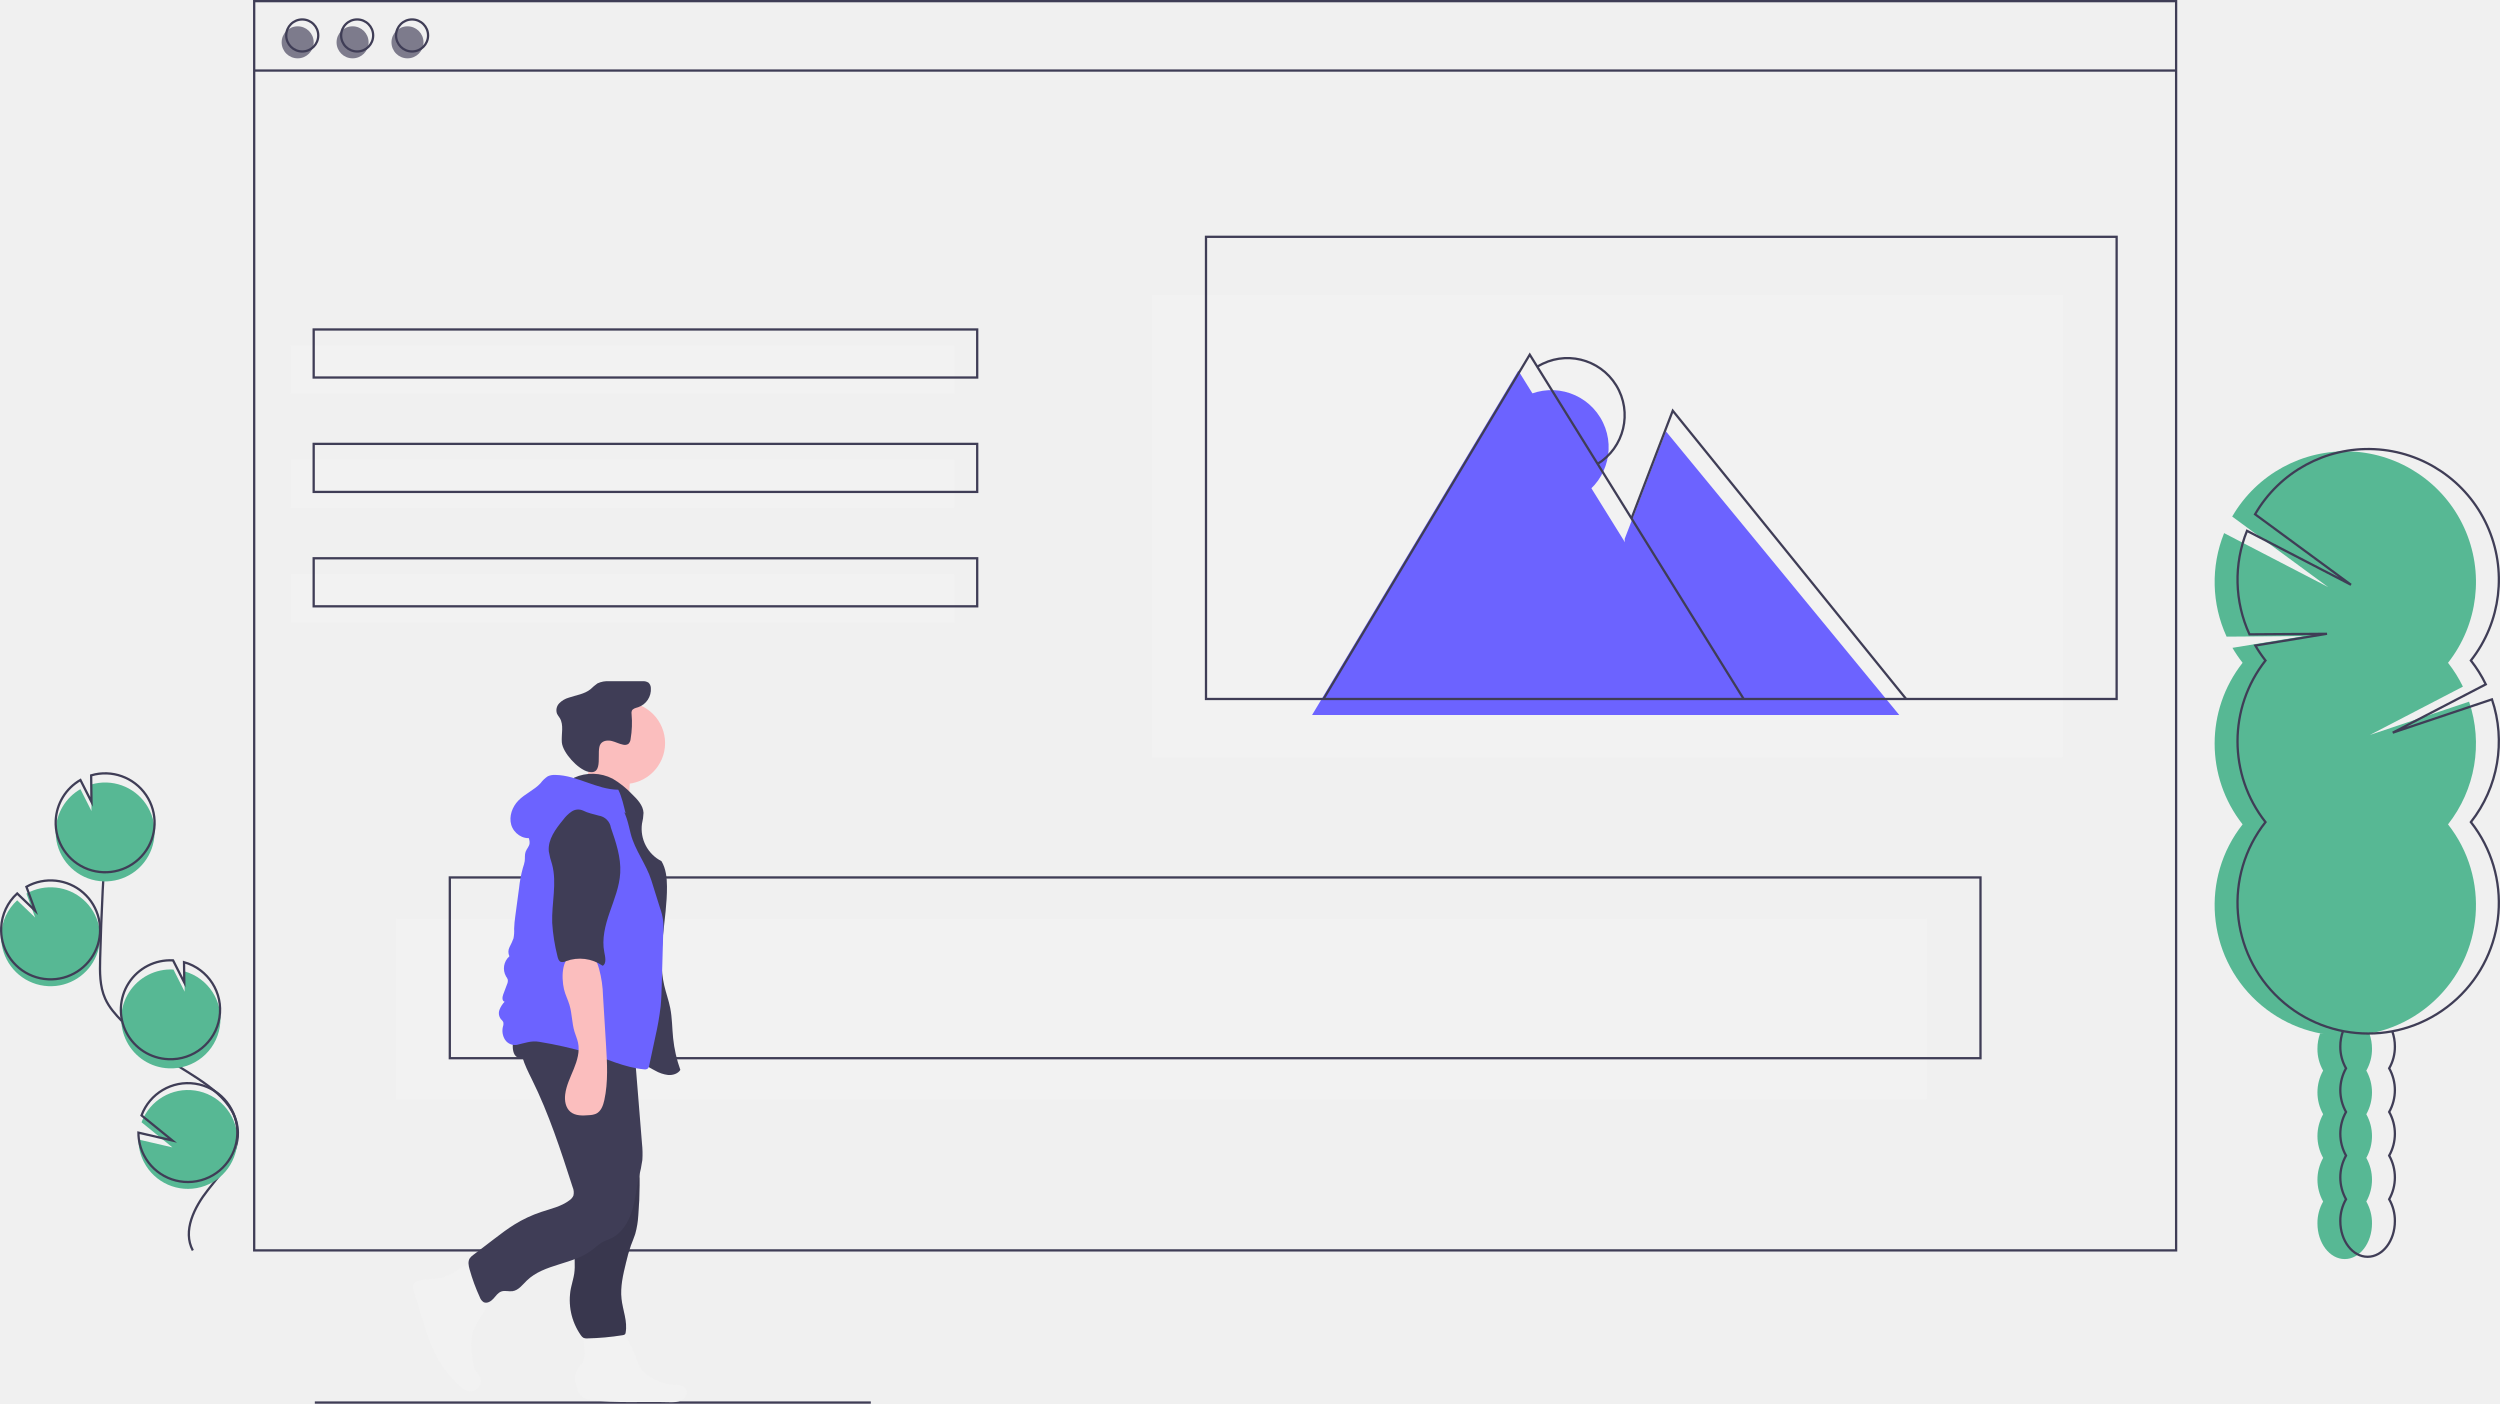
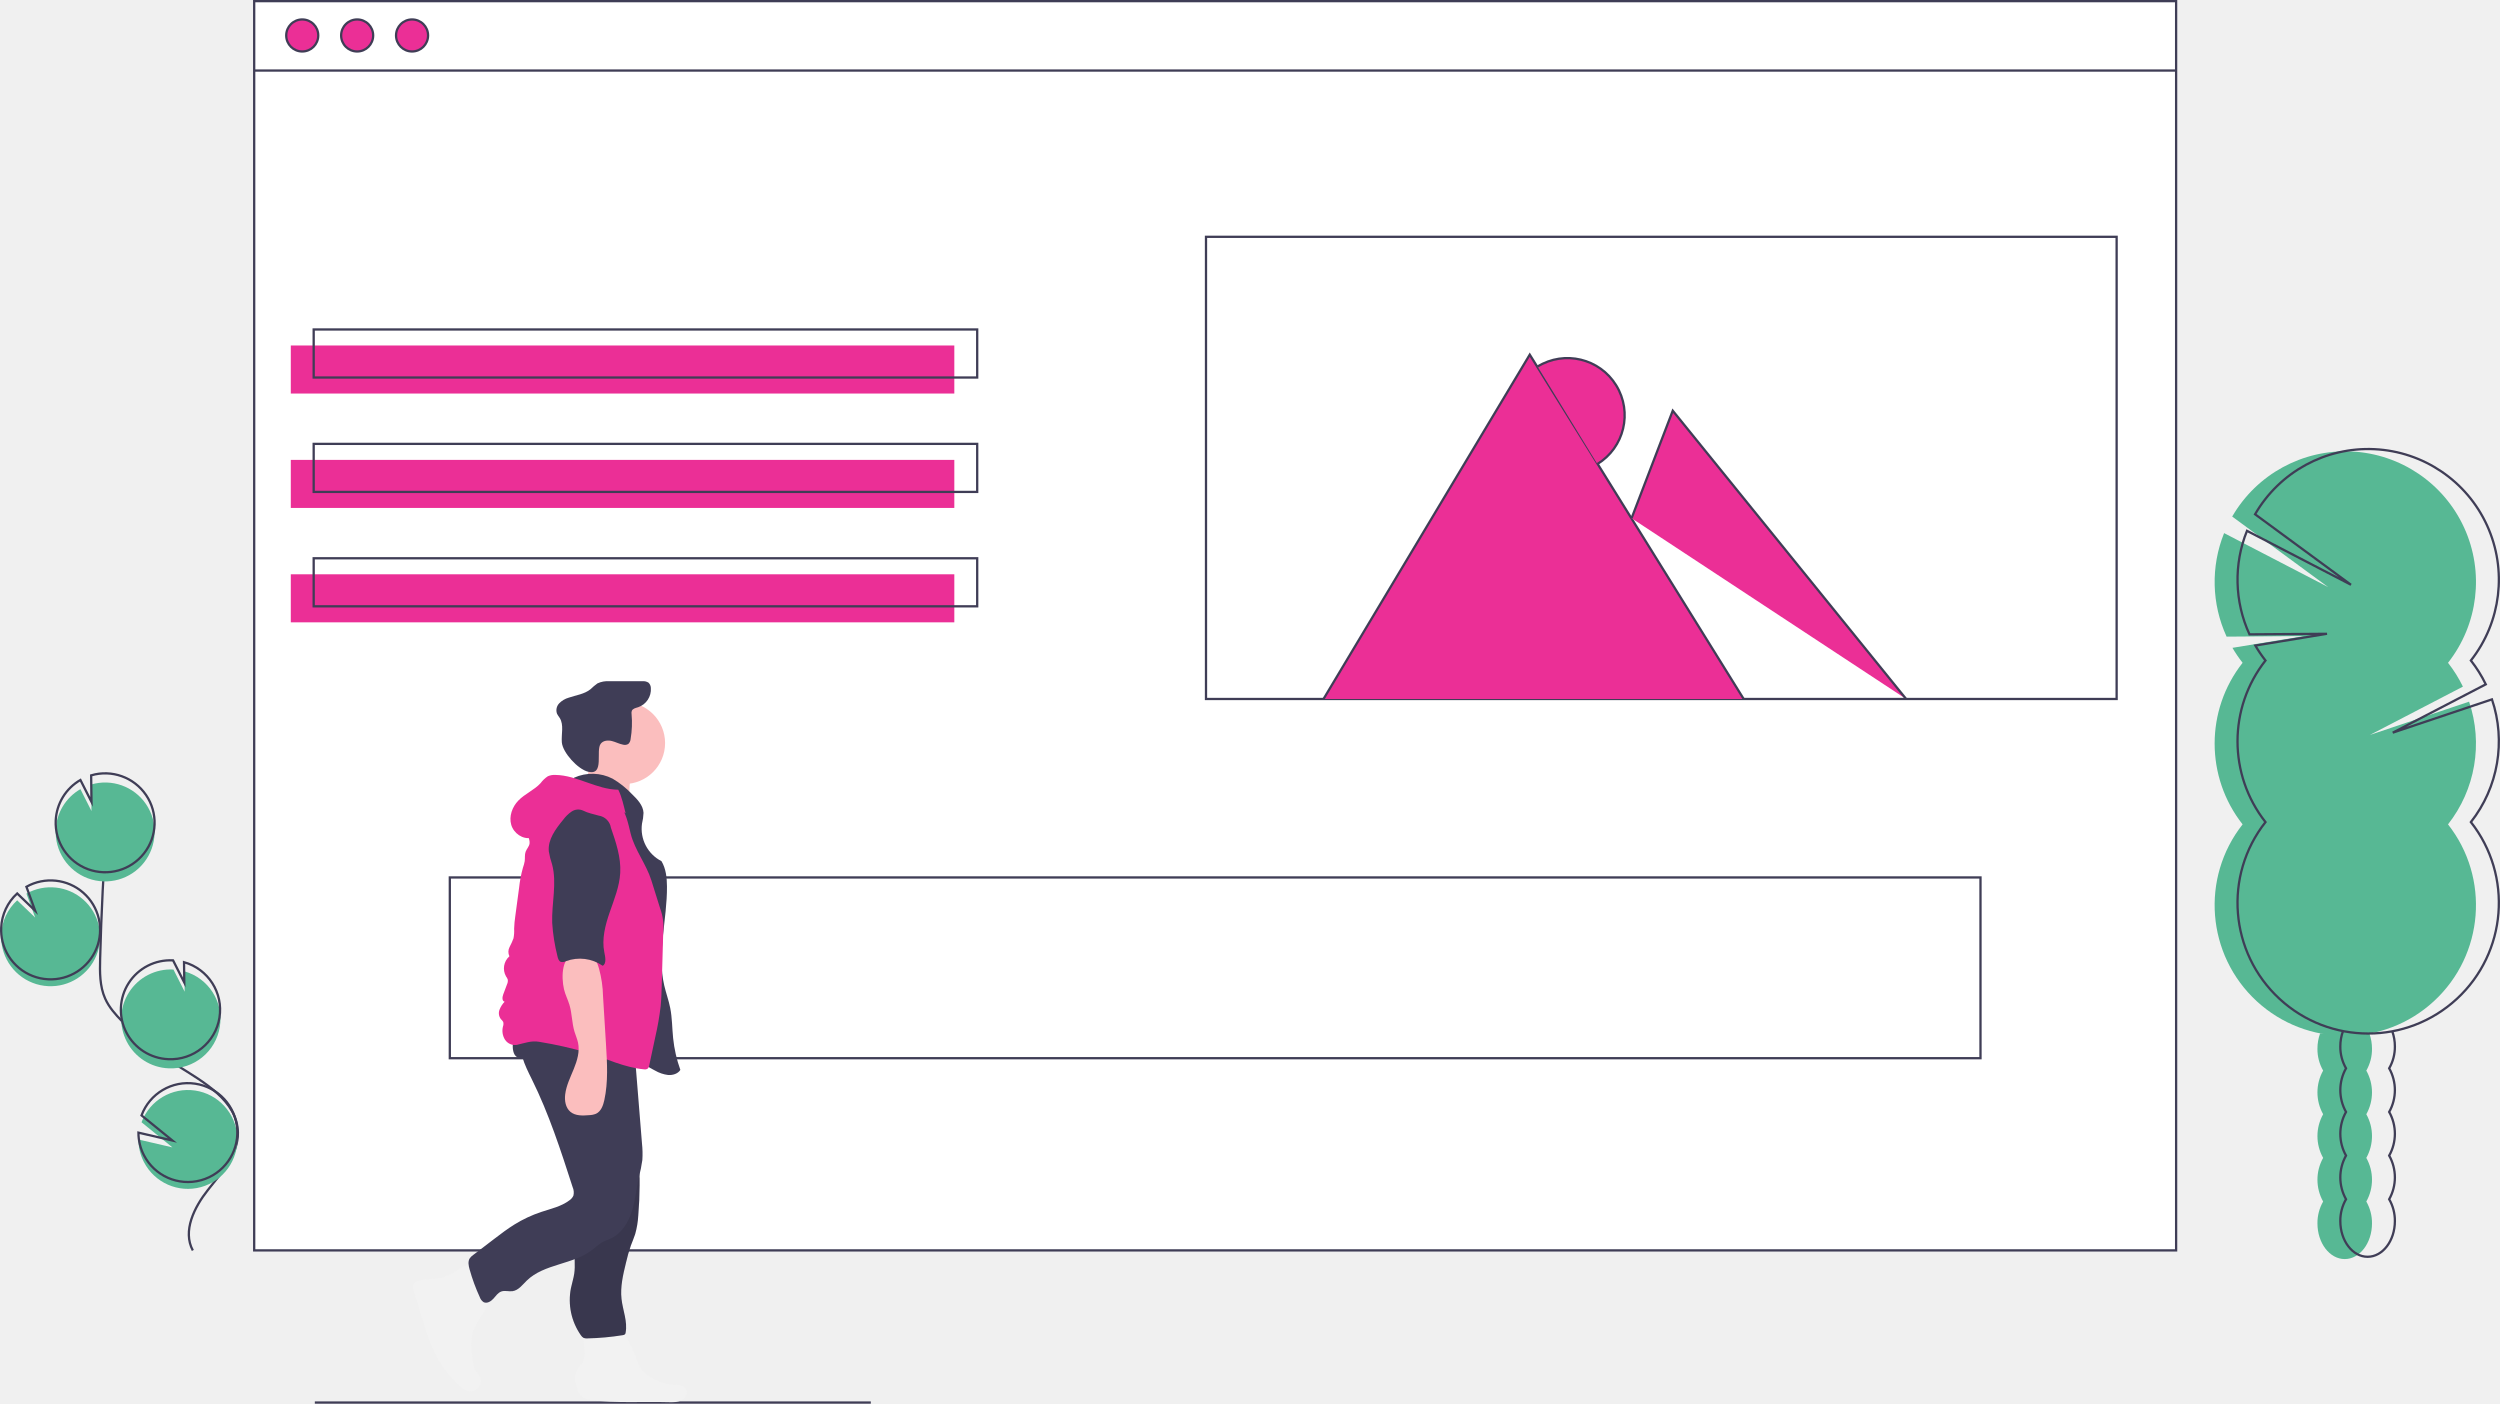
- <svg xmlns="http://www.w3.org/2000/svg" id="a62754ec-3789-432d-a213-a89383acadf6" data-name="Layer 1" width="1092.654" height="613.5" viewBox="0 0 1092.654 613.5">
+ <svg xmlns="http://www.w3.org/2000/svg" id="a62754ec-3789-432d-a213-a89383acadf6" data-name="Layer 1" width="100%" height="100%" viewBox="0 0 1092.654 613.5">
  <circle cx="130.097" cy="18.5" r="7" fill="#7d7b8c" />
  <circle cx="154.097" cy="18.5" r="7" fill="#7d7b8c" />
  <circle cx="178.097" cy="18.5" r="7" fill="#7d7b8c" />
  <rect x="173.097" y="401.5" width="669" height="79" fill="#f2f2f2" />
  <rect x="503.597" y="129" width="398" height="202" fill="#f2f2f2" />
-   <polyline points="573.455 312.5 663.597 162 757.097 312.5" fill="#6c63ff" />
-   <polygon points="710.097 235.5 728.097 188.5 830.097 312.5 709.597 312.5 710.097 235.5" fill="#6c63ff" />
-   <path d="M744.819,360.076a25.001,25.001,0,1,0-26.136-42.628" transform="translate(-53.67316 -143.25)" fill="#6c63ff" />
+   <polyline points="573.455 312.5 663.597 162 757.097 312.5" fill="#eb2f96" />
+   <polygon points="710.097 235.5 728.097 188.5 830.097 312.5 709.597 312.5 710.097 235.5" fill="#eb2f96" />
+   <path d="M744.819,360.076a25.001,25.001,0,1,0-26.136-42.628" transform="translate(-53.67316 -143.25)" fill="#eb2f96" />
  <path d="M1067.708,594.907a19.512,19.512,0,0,0-1.17,6.723,18.815,18.815,0,0,0,2.489,9.538,19.524,19.524,0,0,0,0,19.076,19.524,19.524,0,0,0,0,19.076,19.524,19.524,0,0,0,0,19.076,18.815,18.815,0,0,0-2.489,9.538c0,8.62,5.338,15.608,11.923,15.608s11.923-6.988,11.923-15.608a18.815,18.815,0,0,0-2.489-9.538,19.524,19.524,0,0,0,0-19.076,19.524,19.524,0,0,0,0-19.076,19.524,19.524,0,0,0,0-19.076,18.815,18.815,0,0,0,2.489-9.538,19.532,19.532,0,0,0-1.136-6.632" transform="translate(-53.67316 -143.25)" fill="#57b894" />
  <path d="M1033.828,432.931a57.239,57.239,0,0,1-4.44-6.536L1060.716,421.25l-33.882.252a57.211,57.211,0,0,1-1.091-45.252l45.457,23.581-41.922-30.816a57.115,57.115,0,1,1,94.327,63.916,57.143,57.143,0,0,1,6.513,10.415l-40.666,21.127,43.361-14.553a57.144,57.144,0,0,1-9.209,53.631,57.11,57.11,0,1,1-89.777,0,57.118,57.118,0,0,1,0-70.62Z" transform="translate(-53.67316 -143.25)" fill="#57b894" />
  <path d="M1077.708,593.907a19.512,19.512,0,0,0-1.17,6.723,18.815,18.815,0,0,0,2.489,9.538,19.524,19.524,0,0,0,0,19.076,19.524,19.524,0,0,0,0,19.076,19.524,19.524,0,0,0,0,19.076,18.815,18.815,0,0,0-2.489,9.538c0,8.62,5.338,15.608,11.923,15.608s11.923-6.988,11.923-15.608a18.815,18.815,0,0,0-2.489-9.538,19.524,19.524,0,0,0,0-19.076,19.524,19.524,0,0,0,0-19.076,19.524,19.524,0,0,0,0-19.076,18.815,18.815,0,0,0,2.489-9.538,19.532,19.532,0,0,0-1.136-6.632" transform="translate(-53.67316 -143.25)" fill="none" stroke="#3f3d56" stroke-miterlimit="10" />
  <path d="M1043.828,431.931a57.239,57.239,0,0,1-4.44-6.536L1070.716,420.25l-33.882.252a57.211,57.211,0,0,1-1.091-45.252l45.457,23.581-41.922-30.816a57.115,57.115,0,1,1,94.327,63.916,57.143,57.143,0,0,1,6.513,10.415l-40.666,21.127,43.361-14.553a57.144,57.144,0,0,1-9.209,53.631,57.11,57.11,0,1,1-89.777,0,57.118,57.118,0,0,1,0-70.62Z" transform="translate(-53.67316 -143.25)" fill="none" stroke="#3f3d56" stroke-miterlimit="10" />
-   <rect x="111.097" y="0.5" width="840" height="546" fill="none" stroke="#3f3d56" stroke-miterlimit="10" />
+   <rect x="111.097" y="0.5" width="840" height="546" fill="#ffffff" stroke="#3f3d56" stroke-miterlimit="10" />
  <line x1="111.097" y1="30.835" x2="951.097" y2="30.835" fill="none" stroke="#3f3d56" stroke-miterlimit="10" />
-   <circle cx="132.097" cy="15.5" r="7" fill="none" stroke="#3f3d56" stroke-miterlimit="10" />
-   <circle cx="156.097" cy="15.5" r="7" fill="none" stroke="#3f3d56" stroke-miterlimit="10" />
-   <circle cx="180.097" cy="15.5" r="7" fill="none" stroke="#3f3d56" stroke-miterlimit="10" />
-   <rect x="127.097" y="151" width="290" height="21" fill="#f2f2f2" />
-   <rect x="127.097" y="201" width="290" height="21" fill="#f2f2f2" />
-   <rect x="127.097" y="251" width="290" height="21" fill="#f2f2f2" />
+   <circle cx="132.097" cy="15.5" r="7" fill="#eb2f96" stroke="#3f3d56" stroke-miterlimit="10" />
+   <circle cx="156.097" cy="15.5" r="7" fill="#eb2f96" stroke="#3f3d56" stroke-miterlimit="10" />
+   <circle cx="180.097" cy="15.5" r="7" fill="#eb2f96" stroke="#3f3d56" stroke-miterlimit="10" />
+   <rect x="127.097" y="151" width="290" height="21" fill="#eb2f96" />
+   <rect x="127.097" y="201" width="290" height="21" fill="#eb2f96" />
+   <rect x="127.097" y="251" width="290" height="21" fill="#eb2f96" />
  <rect x="137.097" y="144" width="290" height="21" fill="none" stroke="#3f3d56" stroke-miterlimit="10" />
  <rect x="137.097" y="194" width="290" height="21" fill="none" stroke="#3f3d56" stroke-miterlimit="10" />
  <rect x="137.097" y="244" width="290" height="21" fill="none" stroke="#3f3d56" stroke-miterlimit="10" />
  <rect x="527.097" y="103.5" width="398" height="202" fill="none" stroke="#3f3d56" stroke-miterlimit="10" />
  <rect x="196.597" y="383.5" width="669" height="79" fill="none" stroke="#3f3d56" stroke-miterlimit="10" />
-   <polyline points="578.455 305.5 668.597 155 762.097 305.5" fill="none" stroke="#3f3d56" stroke-miterlimit="10" />
-   <polyline points="713.097 226.5 731.097 179.5 833.097 305.5" fill="none" stroke="#3f3d56" stroke-miterlimit="10" />
-   <path d="M751.819,346.076a25.001,25.001,0,1,0-26.136-42.628" transform="translate(-53.67316 -143.25)" fill="none" stroke="#3f3d56" stroke-miterlimit="10" />
+   <polyline points="578.455 305.5 668.597 155 762.097 305.5" fill="#eb2f96" stroke="#3f3d56" stroke-miterlimit="10" />
+   <polyline points="713.097 226.5 731.097 179.5 833.097 305.5" fill="#eb2f96" stroke="#3f3d56" stroke-miterlimit="10" />
+   <path d="M751.819,346.076a25.001,25.001,0,1,0-26.136-42.628" transform="translate(-53.67316 -143.25)" fill="#eb2f96" stroke="#3f3d56" stroke-miterlimit="10" />
  <path d="M74.777,574.266a21.619,21.619,0,1,0-9.556-40.449l3.819,10.465L61.183,536.739a21.538,21.538,0,0,0-6.984,14.922,21.2,21.2,0,0,0,.548,5.954A21.615,21.615,0,0,0,74.777,574.266Z" transform="translate(-53.67316 -143.25)" fill="#57b894" />
  <path d="M137.955,689.78c-4.583-8.485.617-18.887,6.595-26.455s13.263-15.443,13.108-25.086c-.222-13.859-14.932-22.042-26.685-29.389a130.157,130.157,0,0,1-23.961-19.266c-2.886-2.946-5.675-6.096-7.363-9.858-2.431-5.418-2.363-11.583-2.21-17.519q.766-29.664,2.931-59.27" transform="translate(-53.67316 -143.25)" fill="none" stroke="#3f3d56" stroke-miterlimit="10" />
  <path d="M74.777,571.266a21.619,21.619,0,1,0-9.556-40.449l3.819,10.465L61.183,533.739a21.538,21.538,0,0,0-6.984,14.922,21.2,21.2,0,0,0,.548,5.954A21.615,21.615,0,0,0,74.777,571.266Z" transform="translate(-53.67316 -143.25)" fill="none" stroke="#3f3d56" stroke-miterlimit="10" />
  <path d="M78.028,505.856A21.594,21.594,0,0,1,88.819,488.147l4.839,9.574-.146-11.589a21.617,21.617,0,1,1-15.484,19.725Z" transform="translate(-53.67316 -143.25)" fill="#57b894" />
  <path d="M78.028,501.856A21.594,21.594,0,0,1,88.819,484.147l4.839,9.574-.146-11.589a21.617,21.617,0,1,1-15.484,19.725Z" transform="translate(-53.67316 -143.25)" fill="none" stroke="#3f3d56" stroke-miterlimit="10" />
  <path d="M127.412,610.181a21.617,21.617,0,0,0,6.857-42.403l.112,8.906-4.894-9.687a.376.376,0,0,0-.059-.004,21.618,21.618,0,1,0-2.017,43.188Z" transform="translate(-53.67316 -143.25)" fill="#57b894" />
  <path d="M127.246,606.181a21.617,21.617,0,0,0,6.857-42.403l.112,8.906-4.894-9.687a.376.376,0,0,0-.059-.004,21.618,21.618,0,1,0-2.017,43.188Z" transform="translate(-53.67316 -143.25)" fill="none" stroke="#3f3d56" stroke-miterlimit="10" />
  <path d="M116.575,651.145a21.608,21.608,0,1,0-1.046-17.403l13.501,10.986-14.852-3.442A21.416,21.416,0,0,0,116.575,651.145Z" transform="translate(-53.67316 -143.25)" fill="#57b894" />
  <path d="M116.575,648.145a21.608,21.608,0,1,0-1.046-17.403l13.501,10.986-14.852-3.442A21.416,21.416,0,0,0,116.575,648.145Z" transform="translate(-53.67316 -143.25)" fill="none" stroke="#3f3d56" stroke-miterlimit="10" />
  <line x1="137.597" y1="613" x2="380.597" y2="613" fill="none" stroke="#3f3d56" stroke-miterlimit="10" />
  <path d="M252.078,699.373a26.651,26.651,0,0,1-5.054,2.165c-3.139.857-6.493.543-9.664,1.275-1.298.3-2.711.926-3.123,2.193a4.606,4.606,0,0,0,.342,2.857c3.503,10.271,5.615,21.176,11.201,30.48a46.127,46.127,0,0,0,8.647,10.498,8.245,8.245,0,0,0,4.41,2.444,4.479,4.479,0,0,0,4.555-6.292c-.501-1.113-1.432-1.975-2.033-3.038a11.592,11.592,0,0,1-1.124-4.32c-.552-4.393-1.084-8.984.438-13.142,1.021-2.788,2.893-5.166,4.454-7.692s2.856-5.421,2.509-8.37a14.537,14.537,0,0,0-2.256-5.595c-1.039-1.744-3.093-6.432-5.181-7.014C258.033,695.216,253.968,698.404,252.078,699.373Z" transform="translate(-53.67316 -143.25)" fill="#f2f2f2" />
  <path d="M309.202,734.851a8.664,8.664,0,0,1-.41,2.933c-.654,1.726-2.275,2.908-3.112,4.553-1.165,2.287-.637,5.051.135,7.499a7.684,7.684,0,0,0,2.418,4.08,7.968,7.968,0,0,0,3.679,1.179c11.146,1.543,22.469.658,33.717.981,2.05.059,4.221.131,6.01-.871s2.896-3.521,1.679-5.171c-1.093-1.482-3.254-1.468-5.094-1.556a20.957,20.957,0,0,1-12.924-5.324,9.339,9.339,0,0,1-1.813-2.087,12.825,12.825,0,0,1-.948-2.174,96.9,96.9,0,0,0-5.614-12.433,6.586,6.586,0,0,0-2.414-2.89,6.379,6.379,0,0,0-2.62-.572c-2.803-.182-10.063-1.136-12.231,1.044C307.658,726.056,309.247,732.293,309.202,734.851Z" transform="translate(-53.67316 -143.25)" fill="#f2f2f2" />
  <circle cx="272.78" cy="324.764" r="17.906" fill="#fbbebe" />
  <path d="M310.283,482.8a13.46,13.46,0,0,1-5.5,7.064l24.766,5.052a26.236,26.236,0,0,1-.347-11.043,6.365,6.365,0,0,0,.148-2.725c-.466-1.797-2.488-2.662-4.298-3.074-4.52-1.03-8.517-1.583-12.718-3.579C311.05,476.693,311.23,480.266,310.283,482.8Z" transform="translate(-53.67316 -143.25)" fill="#fbbebe" />
  <path d="M304.576,483.159a19.367,19.367,0,0,1,16.879.441,38.208,38.208,0,0,1,8.387,6.691c2.381,2.297,4.921,4.927,5.09,8.231a23.061,23.061,0,0,1-.67,4.749,15.923,15.923,0,0,0,8.516,16.358c1.967,3.277,2.373,7.248,2.404,11.071.114,14.483-4.455,29.145-1.193,43.257.766,3.313,1.954,6.522,2.616,9.858.857,4.32.815,8.763,1.263,13.145a58.875,58.875,0,0,0,3.16,13.902c-1.078,1.714-3.321,2.371-5.341,2.233a15.086,15.086,0,0,1-5.711-1.938c-8.728-4.466-16.722-10.356-25.762-14.152-5.981-2.511-12.352-4.076-18.154-6.976s-11.198-7.504-12.972-13.743a32.168,32.168,0,0,1-.856-8.345c-.176-11.812-.34-23.753,2.231-35.284,2.267-10.168,6.638-19.896,7.592-30.27.31-3.377.317-6.992,2.204-9.81C296.924,488.594,302.682,487.562,304.576,483.159Z" transform="translate(-53.67316 -143.25)" fill="#3f3d56" />
  <path d="M316.269,468.267c1.055-1.376,3.09-1.564,4.776-1.157s3.24,1.276,4.942,1.606a2.889,2.889,0,0,0,2.313-.325,3.364,3.364,0,0,0,.998-2.206,42.124,42.124,0,0,0,.415-10.741,3.181,3.181,0,0,1,.098-1.506c.421-1.016,1.707-1.257,2.758-1.583a8.229,8.229,0,0,0,5.57-8.425,3.35,3.35,0,0,0-1.024-2.312,4.211,4.211,0,0,0-2.68-.636q-7.22-.058-14.44.003a10.487,10.487,0,0,0-5.197.947,25.248,25.248,0,0,0-3.016,2.541c-2.674,2.157-6.29,2.596-9.543,3.702a9.46,9.46,0,0,0-4.182,2.494,4.406,4.406,0,0,0-.922,4.569,16.224,16.224,0,0,0,1.166,1.795c1.919,3.068.641,7.047.928,10.654.358,4.504,7.023,11.811,11.543,12.877C318.069,482.284,313.853,471.224,316.269,468.267Z" transform="translate(-53.67316 -143.25)" fill="#3f3d56" />
  <path d="M306.16,665.749a53.44,53.44,0,0,1,.893,9.906c-.22,4.631-1.891,9.093-2.199,13.719-.231,3.455.303,6.948-.177,10.377-.307,2.196-1.023,4.313-1.467,6.485a26.818,26.818,0,0,0,4.309,20.558,3.367,3.367,0,0,0,1.25,1.212,3.531,3.531,0,0,0,1.55.205,111.208,111.208,0,0,0,15.555-1.414,1.492,1.492,0,0,0,.999-.441,1.4,1.4,0,0,0,.217-.59c.954-4.904-1.222-9.822-1.775-14.788-.591-5.302.681-10.615,1.944-15.799a70.172,70.172,0,0,1,2.143-7.557c.61-1.667,1.348-3.288,1.877-4.983a37.982,37.982,0,0,0,1.361-8.159q.551-6.535.584-13.101a54.976,54.976,0,0,0-1.029-12.366c-1.161-5.153-3.537-9.938-5.893-14.665a9.287,9.287,0,0,0-3.472,1.65,77.483,77.483,0,0,1-9.486,5.241c-2.204,1.024-6.502,1.751-7.901,3.885-1.38,2.104-.489,6.397-.384,8.717Q305.33,659.817,306.16,665.749Z" transform="translate(-53.67316 -143.25)" fill="#3f3d56" />
  <path d="M306.16,665.749a53.44,53.44,0,0,1,.893,9.906c-.22,4.631-1.891,9.093-2.199,13.719-.231,3.455.303,6.948-.177,10.377-.307,2.196-1.023,4.313-1.467,6.485a26.818,26.818,0,0,0,4.309,20.558,3.367,3.367,0,0,0,1.25,1.212,3.531,3.531,0,0,0,1.55.205,111.208,111.208,0,0,0,15.555-1.414,1.492,1.492,0,0,0,.999-.441,1.4,1.4,0,0,0,.217-.59c.954-4.904-1.222-9.822-1.775-14.788-.591-5.302.681-10.615,1.944-15.799a70.172,70.172,0,0,1,2.143-7.557c.61-1.667,1.348-3.288,1.877-4.983a37.982,37.982,0,0,0,1.361-8.159q.551-6.535.584-13.101a54.976,54.976,0,0,0-1.029-12.366c-1.161-5.153-3.537-9.938-5.893-14.665a9.287,9.287,0,0,0-3.472,1.65,77.483,77.483,0,0,1-9.486,5.241c-2.204,1.024-6.502,1.751-7.901,3.885-1.38,2.104-.489,6.397-.384,8.717Q305.33,659.817,306.16,665.749Z" transform="translate(-53.67316 -143.25)" opacity="0.1" />
  <path d="M281.952,595.505c-2.378,6.402,1.117,13.32,4.154,19.437,7.481,15.07,12.677,31.151,17.844,47.163a5.783,5.783,0,0,1,.342,3.692,4.836,4.836,0,0,1-1.744,2.068c-3.563,2.706-8.1,3.67-12.344,5.086a55.733,55.733,0,0,0-11.706,5.488c-3.076,1.906-5.957,4.106-8.832,6.302l-9.154,6.991a6.12,6.12,0,0,0-1.53,1.481c-.883,1.385-.521,3.193-.082,4.776A81.224,81.224,0,0,0,263.382,710.221a4.271,4.271,0,0,0,1.625,2.13c1.429.768,3.176-.25,4.267-1.451s2.035-2.694,3.573-3.209c1.536-.515,3.227.109,4.831-.117,2.595-.364,4.317-2.755,6.188-4.59,7.642-7.497,20.4-6.953,28.806-13.582a36.602,36.602,0,0,1,3.851-3.008c1.421-.84,3.033-1.301,4.507-2.044,4.485-2.258,7.304-6.927,8.814-11.715s1.941-9.843,3.026-14.746a64.111,64.111,0,0,0,1.549-7.625,40.845,40.845,0,0,0-.156-7.21L331.23,605.535c-.247-3.055-.494-6.113-.974-9.141-9.008.322-18.01.684-27.023.791C296.061,597.27,288.757,597.771,281.952,595.505Z" transform="translate(-53.67316 -143.25)" fill="#3f3d56" />
  <path d="M278.64,604.282c1.222,1.965,4.196,1.925,6.244.847s3.639-2.888,5.692-3.956c2.759-1.435,6.023-1.382,9.132-1.294,4.921.139,9.903.287,14.638,1.636,4.897,1.395,9.665,4.081,14.729,3.545a3.03,3.03,0,0,0,2.324-1.091,3.426,3.426,0,0,0,.383-1.753l.166-4.424a3.995,3.995,0,0,0-.352-2.24,3.758,3.758,0,0,0-1.678-1.285c-7.208-3.489-15.428-4.139-23.431-4.413q-6.102-.209-12.21-.172c-3.455.021-7.603-.479-10.962.444C278.806,591.365,276.353,600.604,278.64,604.282Z" transform="translate(-53.67316 -143.25)" fill="#3f3d56" />
-   <path d="M323.9,488.411c-9.444-.084-18.003-6.317-27.446-6.469a7.116,7.116,0,0,0-3.333.575,12.408,12.408,0,0,0-3.181,3.027c-2.792,3.024-6.836,4.638-9.704,7.59-2.69,2.767-4.186,6.89-3.124,10.6s5.07,6.556,8.824,5.664a22.743,22.743,0,0,1,8.86-12.038,45.044,45.044,0,0,1,6.925-3.635c4.244-1.923,8.99-3.883,13.421-2.441a18.935,18.935,0,0,1,4.579,2.497l7.387,4.962C326.248,495.348,325.474,491.54,323.9,488.411Z" transform="translate(-53.67316 -143.25)" fill="#6c63ff" />
-   <path d="M284.849,506.116c-1.254,1.564.552,3.831.276,5.817-.184,1.319-1.27,2.327-1.722,3.58-.468,1.298-.22,2.736-.398,4.104a17.605,17.605,0,0,1-.788,2.923,52.514,52.514,0,0,0-1.66,8.668L278.904,543.553a46.772,46.772,0,0,0-.523,5.61,16.752,16.752,0,0,1-.279,4.194,30.981,30.981,0,0,1-1.722,3.816,4.472,4.472,0,0,0-.061,4.032,7.048,7.048,0,0,0-1.475,8.797,4.882,4.882,0,0,1,.76,1.4,3.597,3.597,0,0,1-.335,2.064l-1.671,4.454c-.428,1.14-.563,2.876.626,3.136a10.51,10.51,0,0,0-2.256,3.564,4.243,4.243,0,0,0,.601,4.02,5.123,5.123,0,0,1,1.047,1.271,3.382,3.382,0,0,1-.121,2.004,7.358,7.358,0,0,0,.91,5.768,5.173,5.173,0,0,0,5.203,2.23c3.344-.754,6.348-1.945,9.72-1.326a173.638,173.638,0,0,1,21.572,4.914c8.024,2.562,15.793,6.319,24.179,7.107a2.347,2.347,0,0,0,1.617-.252,2.429,2.429,0,0,0,.748-1.537l2.592-12.153a125.06,125.06,0,0,0,2.383-13.613c.295-2.955.379-5.926.463-8.894l.668-23.627a23.606,23.606,0,0,0-1.36-10.271l-3.842-12.266c-2.193-7-7.223-13.207-9.014-20.321-1.133-4.502-1.971-9.333-5.011-12.843-4.334-5.003-11.831-5.781-18.394-4.921a21.976,21.976,0,0,0-8.519,2.597c-2.965,1.778-5.15,4.578-7.263,7.315C288.404,502.08,286.631,503.893,284.849,506.116Z" transform="translate(-53.67316 -143.25)" fill="#6c63ff" />
+   <path d="M323.9,488.411c-9.444-.084-18.003-6.317-27.446-6.469a7.116,7.116,0,0,0-3.333.575,12.408,12.408,0,0,0-3.181,3.027c-2.792,3.024-6.836,4.638-9.704,7.59-2.69,2.767-4.186,6.89-3.124,10.6s5.07,6.556,8.824,5.664a22.743,22.743,0,0,1,8.86-12.038,45.044,45.044,0,0,1,6.925-3.635c4.244-1.923,8.99-3.883,13.421-2.441a18.935,18.935,0,0,1,4.579,2.497l7.387,4.962C326.248,495.348,325.474,491.54,323.9,488.411Z" transform="translate(-53.67316 -143.25)" fill="#eb2f96" />
+   <path d="M284.849,506.116c-1.254,1.564.552,3.831.276,5.817-.184,1.319-1.27,2.327-1.722,3.58-.468,1.298-.22,2.736-.398,4.104a17.605,17.605,0,0,1-.788,2.923,52.514,52.514,0,0,0-1.66,8.668L278.904,543.553a46.772,46.772,0,0,0-.523,5.61,16.752,16.752,0,0,1-.279,4.194,30.981,30.981,0,0,1-1.722,3.816,4.472,4.472,0,0,0-.061,4.032,7.048,7.048,0,0,0-1.475,8.797,4.882,4.882,0,0,1,.76,1.4,3.597,3.597,0,0,1-.335,2.064l-1.671,4.454c-.428,1.14-.563,2.876.626,3.136a10.51,10.51,0,0,0-2.256,3.564,4.243,4.243,0,0,0,.601,4.02,5.123,5.123,0,0,1,1.047,1.271,3.382,3.382,0,0,1-.121,2.004,7.358,7.358,0,0,0,.91,5.768,5.173,5.173,0,0,0,5.203,2.23c3.344-.754,6.348-1.945,9.72-1.326a173.638,173.638,0,0,1,21.572,4.914c8.024,2.562,15.793,6.319,24.179,7.107a2.347,2.347,0,0,0,1.617-.252,2.429,2.429,0,0,0,.748-1.537l2.592-12.153a125.06,125.06,0,0,0,2.383-13.613c.295-2.955.379-5.926.463-8.894l.668-23.627a23.606,23.606,0,0,0-1.36-10.271l-3.842-12.266c-2.193-7-7.223-13.207-9.014-20.321-1.133-4.502-1.971-9.333-5.011-12.843-4.334-5.003-11.831-5.781-18.394-4.921a21.976,21.976,0,0,0-8.519,2.597c-2.965,1.778-5.15,4.578-7.263,7.315C288.404,502.08,286.631,503.893,284.849,506.116Z" transform="translate(-53.67316 -143.25)" fill="#eb2f96" />
  <path d="M300.172,575.609c.541,2.331,1.676,4.481,2.371,6.771,1.165,3.837,1.066,7.969,2.228,11.807.488,1.611,1.195,3.157,1.545,4.804.816,3.838-.376,7.809-1.856,11.443s-3.284,7.217-3.764,11.111c-.339,2.743.148,5.84,2.262,7.62,2.195,1.848,5.385,1.723,8.243,1.477a8.662,8.662,0,0,0,2.992-.623c2.186-1.034,3.107-3.621,3.618-5.985,1.713-7.922,1.223-16.133.726-24.223l-1.302-21.156a49.518,49.518,0,0,0-1.774-12.141c-.457-1.423-1.252-4.297-2.552-5.206-1.287-.9-4.962-.94-6.556-1.015C298.876,559.941,298.96,570.376,300.172,575.609Z" transform="translate(-53.67316 -143.25)" fill="#fbbebe" />
  <path d="M308.455,497.495a5.147,5.147,0,0,0-4.927.435,15.183,15.183,0,0,0-3.691,3.583c-3.299,4.027-6.792,8.649-6.303,13.832a35.08,35.08,0,0,0,1.432,5.668c2.212,8.269-.234,17.013.047,25.568a80.056,80.056,0,0,0,2.309,14.634c.219.985.569,2.126,1.522,2.458a3.305,3.305,0,0,0,2.198-.341,17.533,17.533,0,0,1,16.045,2.022c1.771-.945,1.107-3.932.71-5.899-1.179-5.845.422-11.874,2.366-17.511s4.271-11.266,4.593-17.22c.365-6.746-1.872-13.331-4.079-19.716a6.34,6.34,0,0,0-5.34-5.287C312.994,499.029,310.621,498.629,308.455,497.495Z" transform="translate(-53.67316 -143.25)" fill="#3f3d56" />
</svg>
